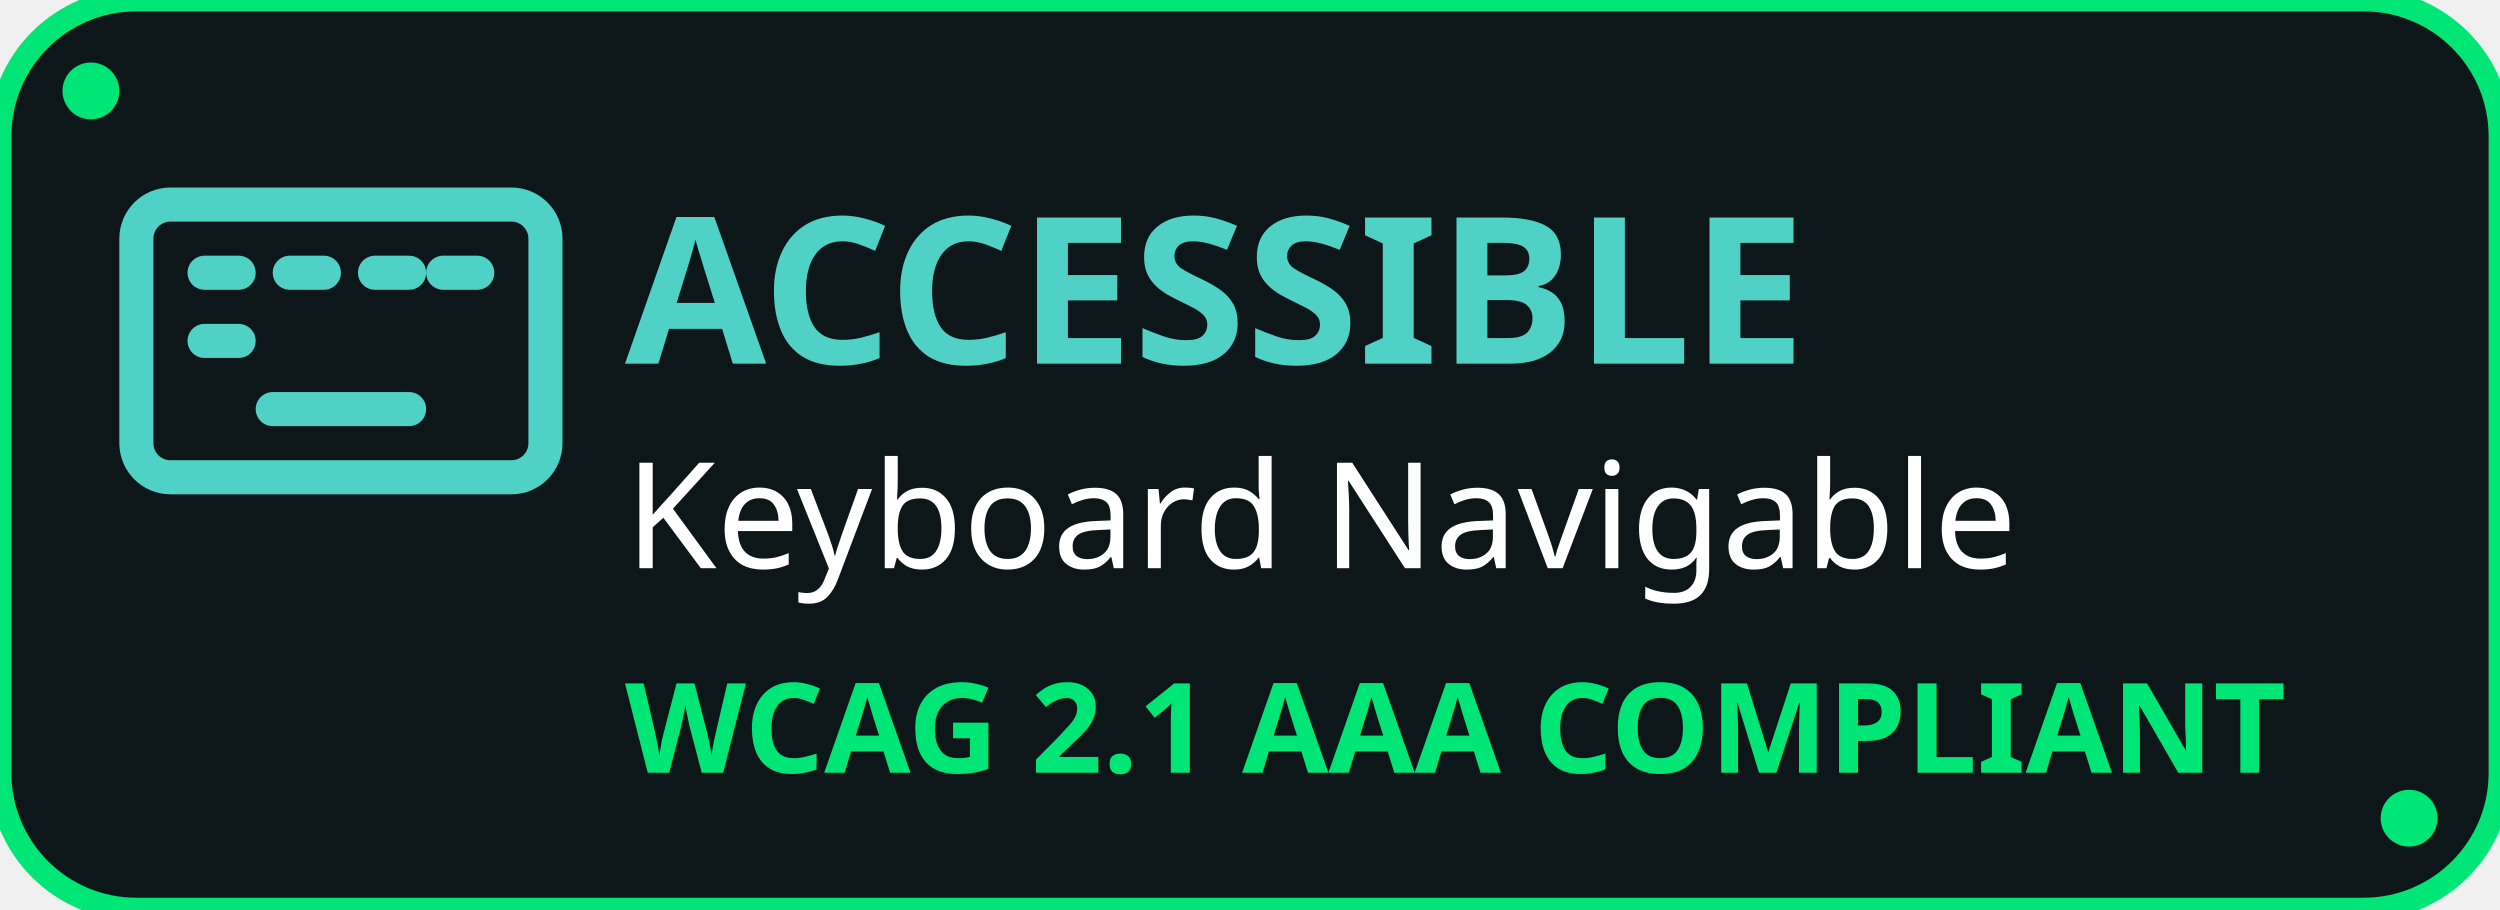
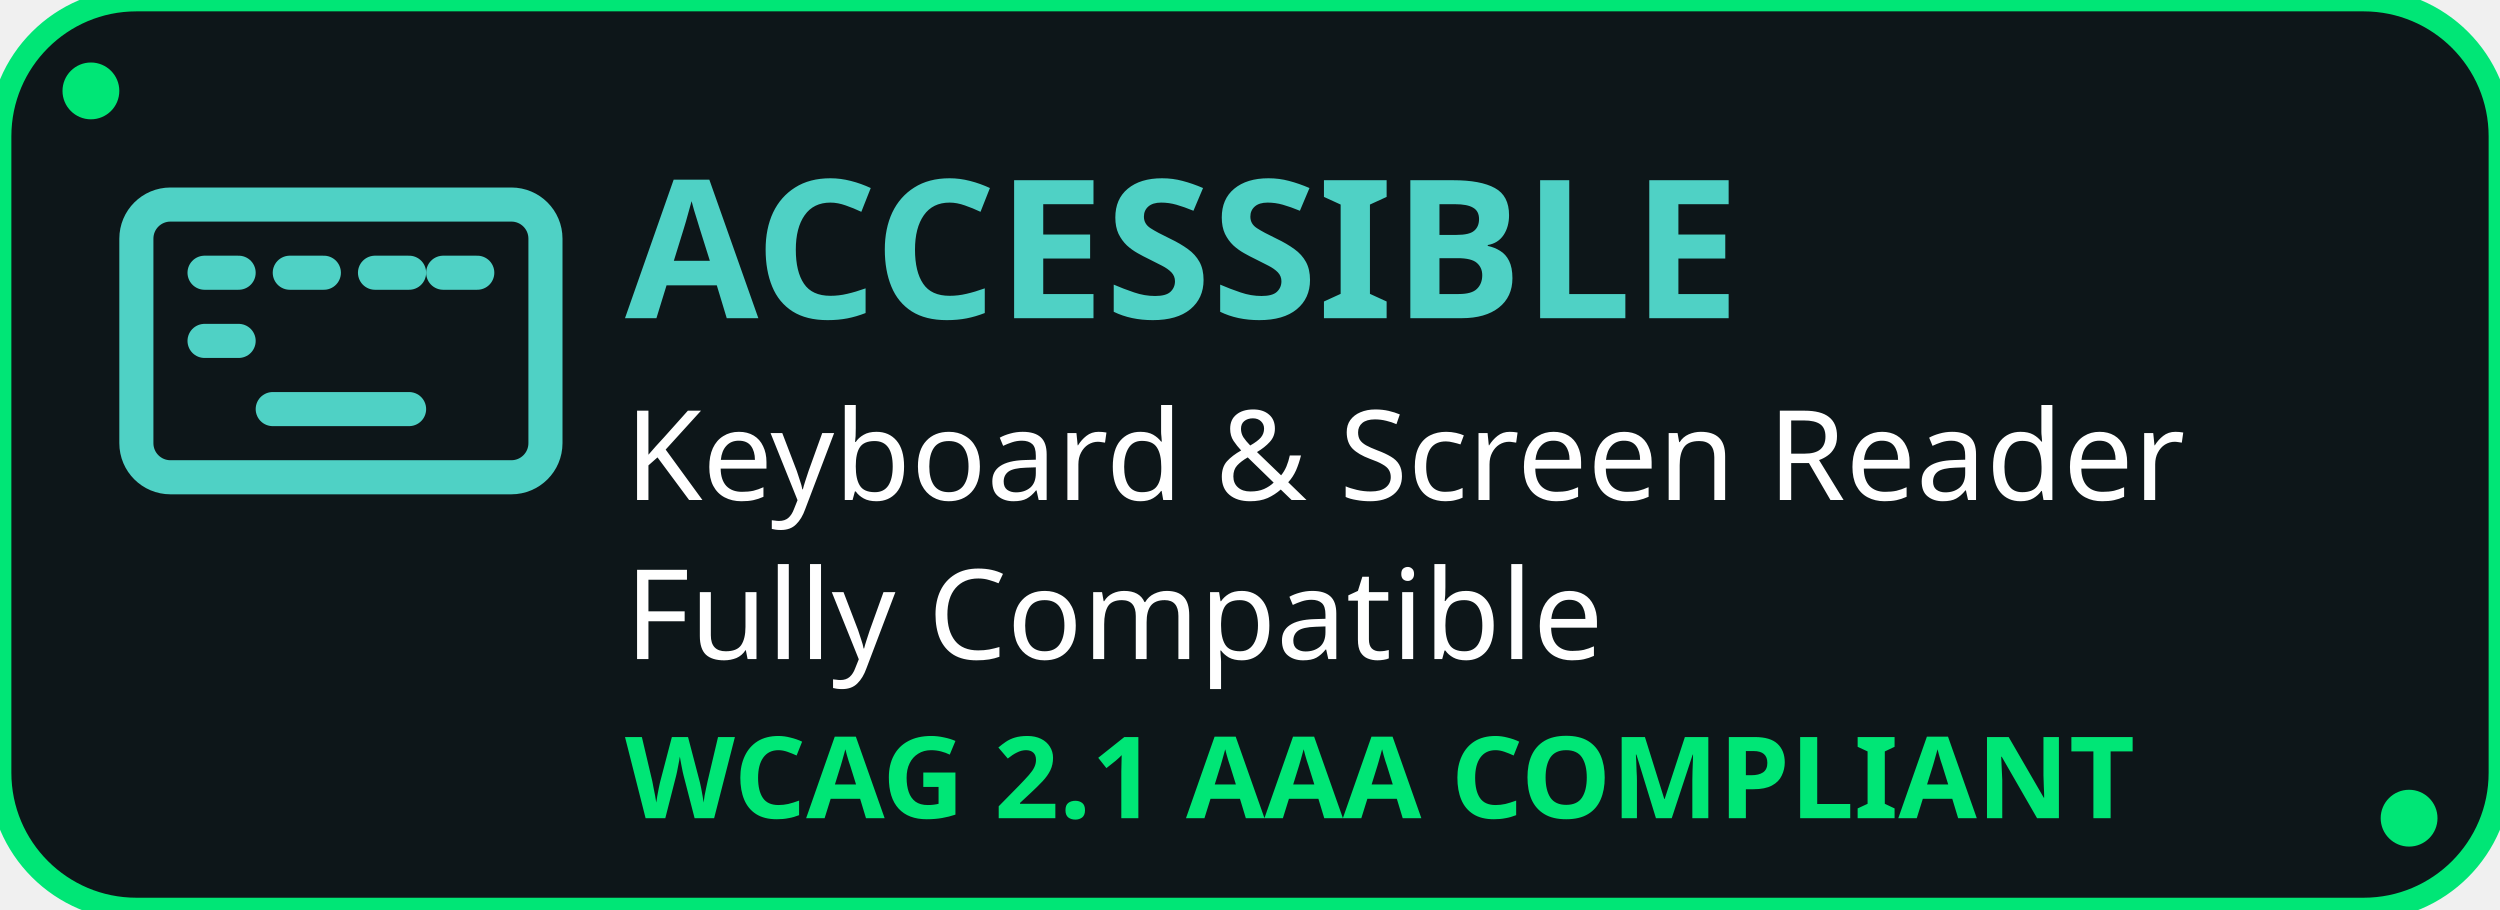
<svg xmlns="http://www.w3.org/2000/svg" width="220" height="80" viewBox="0 0 220 80" fill="none">
  <rect width="220" height="80" rx="12" fill="#0D1619" stroke="#00E676" stroke-width="2" />
  <g transform="translate(12, 18) scale(1.5)">
    <rect x="0" y="0" width="24" height="16" rx="2" stroke="#4FD1C5" stroke-width="2" />
    <line x1="4" y1="4" x2="6" y2="4" stroke="#4FD1C5" stroke-width="2" stroke-linecap="round" />
    <line x1="9" y1="4" x2="11" y2="4" stroke="#4FD1C5" stroke-width="2" stroke-linecap="round" />
    <line x1="14" y1="4" x2="16" y2="4" stroke="#4FD1C5" stroke-width="2" stroke-linecap="round" />
    <line x1="4" y1="8" x2="6" y2="8" stroke="#4FD1C5" stroke-width="2" stroke-linecap="round" />
    <line x1="18" y1="4" x2="20" y2="4" stroke="#4FD1C5" stroke-width="2" stroke-linecap="round" />
    <line x1="8" y1="12" x2="16" y2="12" stroke="#4FD1C5" stroke-width="2" stroke-linecap="round" />
  </g>
-   <text fill="#4FD1C5" font-family="Sansation, sans-serif" font-size="18" font-weight="bold" x="55" y="32">ACCESSIBLE</text>
-   <text fill="#FFFFFF" font-family="Sansation, sans-serif" font-size="13" x="55" y="50">Keyboard Navigable</text>
-   <text fill="#00E676" font-family="Sansation, sans-serif" font-size="11" font-weight="bold" x="55" y="68">WCAG 2.1 AAA COMPLIANT</text>
+   <text fill="#4FD1C5" font-family="Sansation, sans-serif" font-size="17" font-weight="bold" x="55" y="28">ACCESSIBLE</text>
+   <text fill="#FFFFFF" font-family="Sansation, sans-serif" font-size="11" x="55" y="44">Keyboard &amp; Screen Reader</text>
+   <text fill="#FFFFFF" font-family="Sansation, sans-serif" font-size="11" x="55" y="58">Fully Compatible</text>
+   <text fill="#00E676" font-family="Sansation, sans-serif" font-size="10" font-weight="bold" x="55" y="72">WCAG 2.1 AAA COMPLIANT</text>
  <circle cx="8" cy="8" r="2.5" fill="#00E676" />
  <circle cx="212" cy="72" r="2.5" fill="#00E676" />
</svg>
